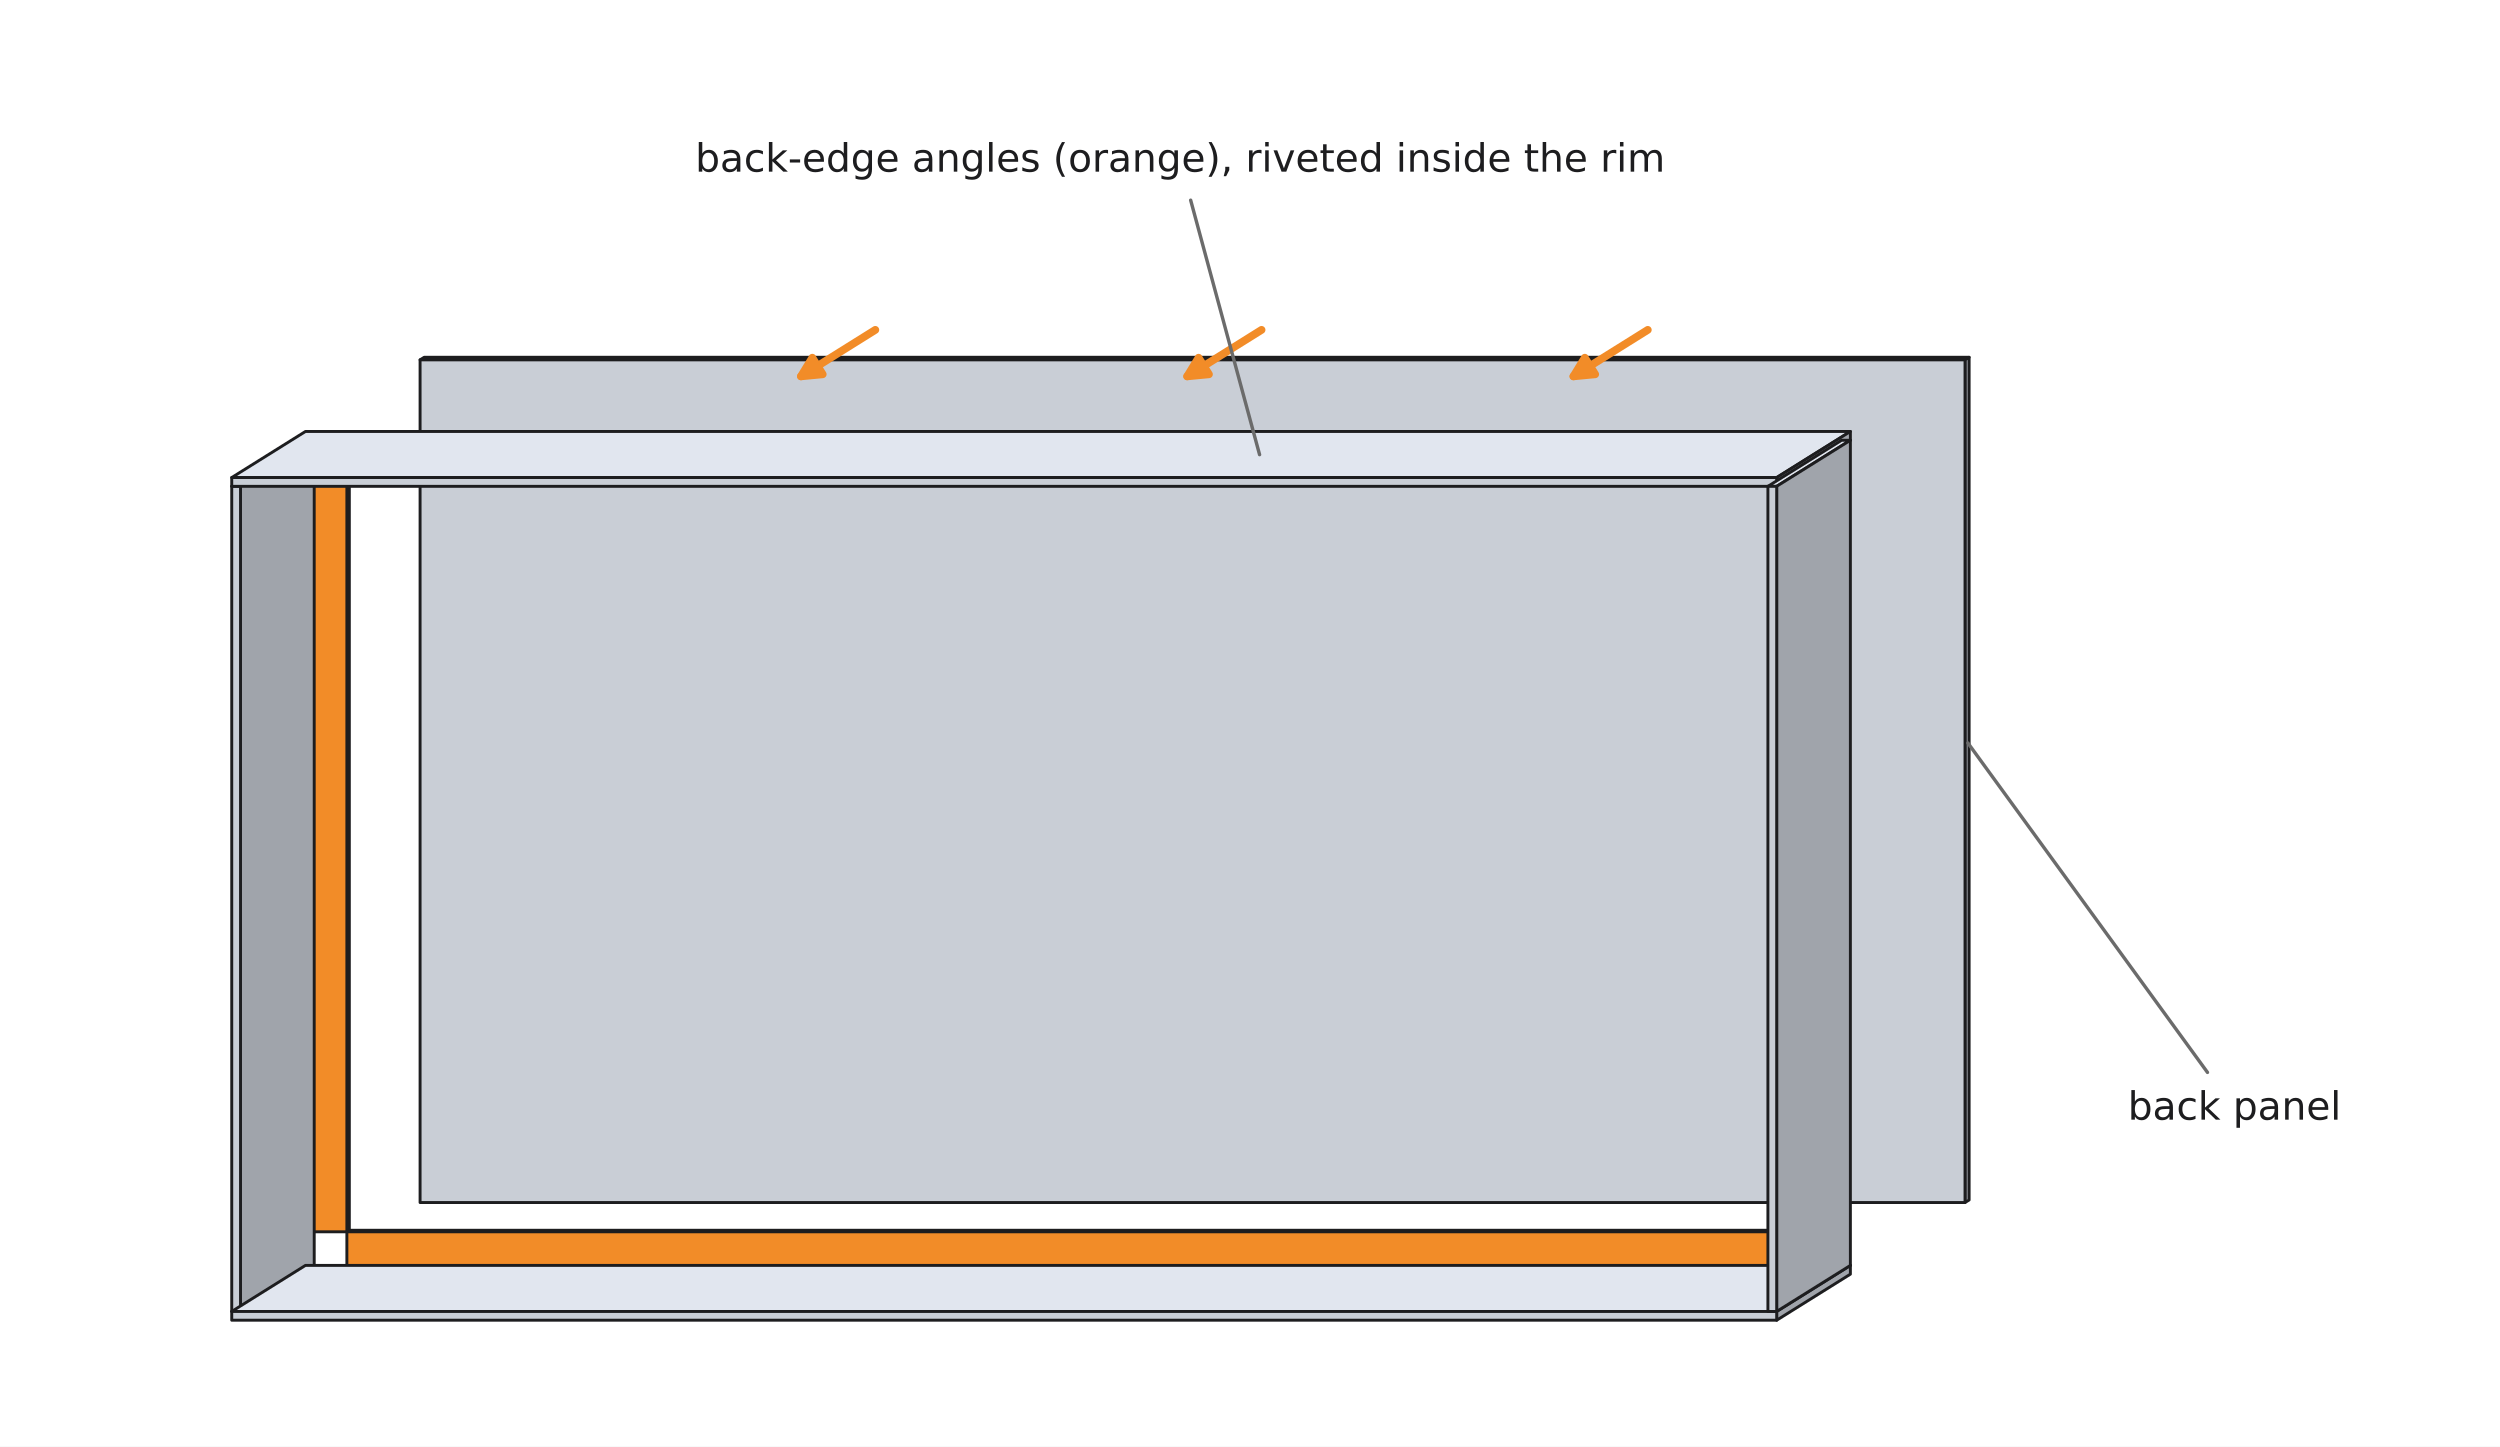
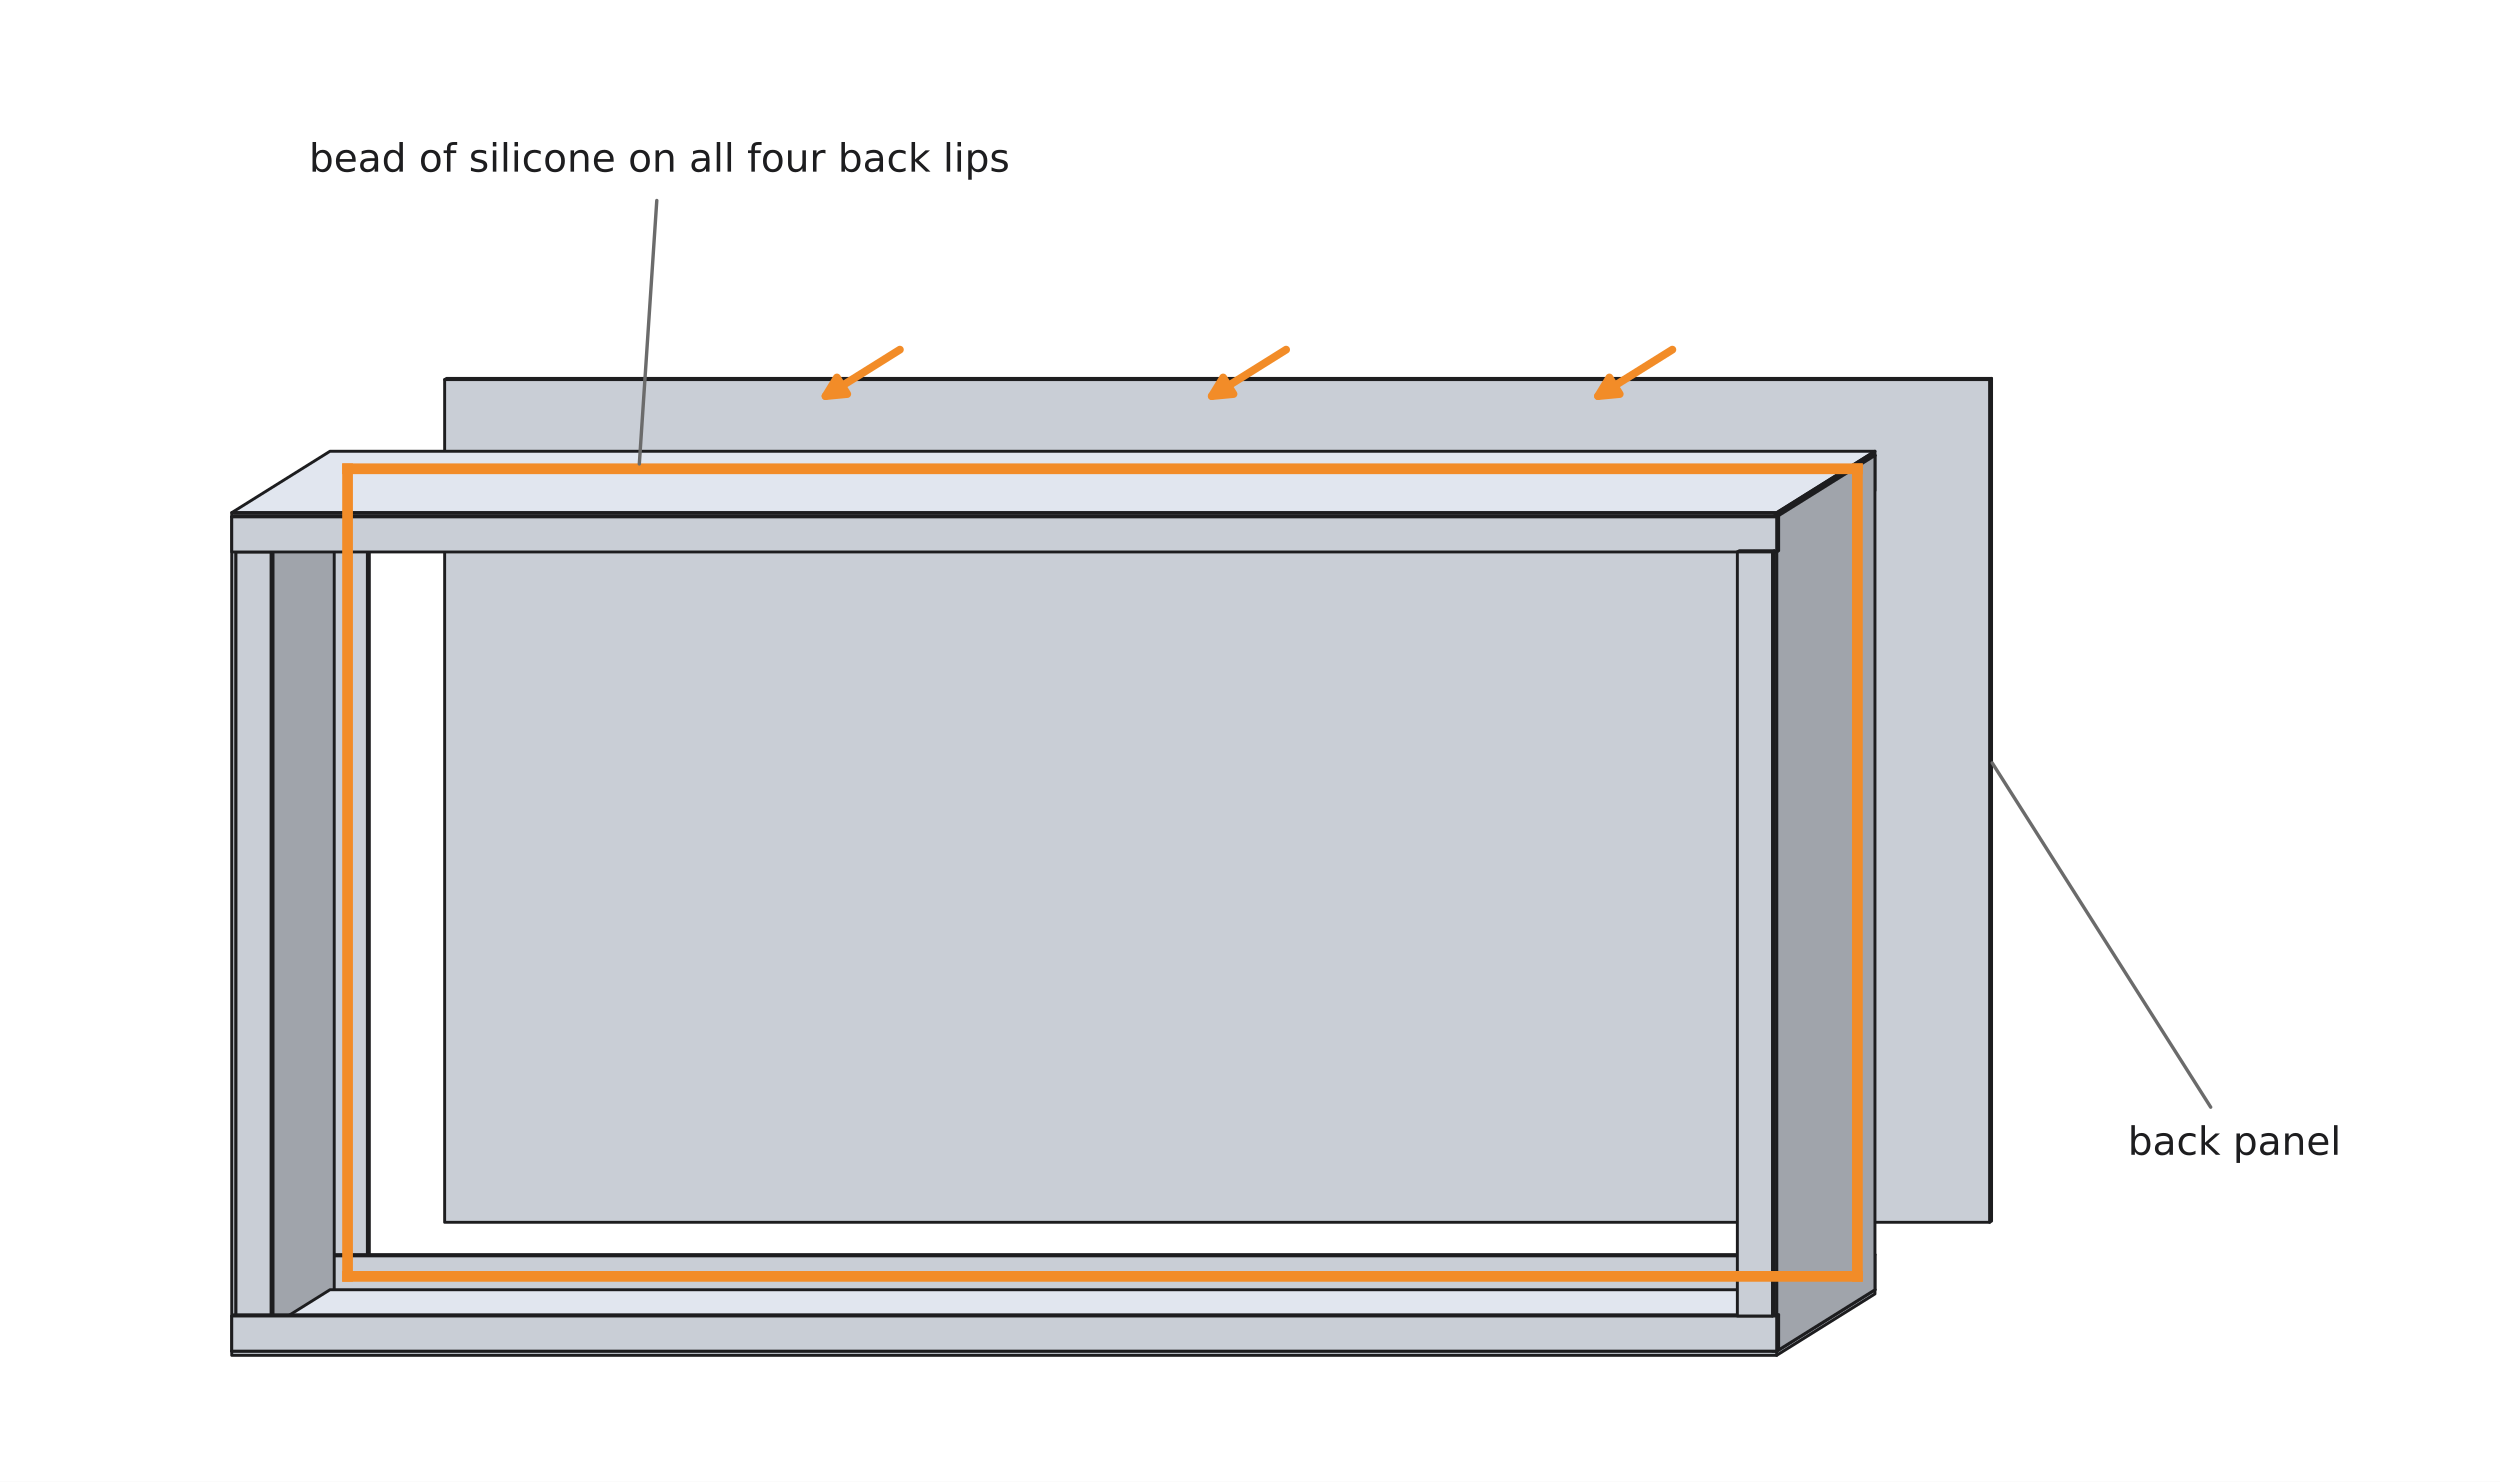
- <svg xmlns="http://www.w3.org/2000/svg" xmlns:xlink="http://www.w3.org/1999/xlink" width="512.64pt" height="296.64pt" viewBox="0 0 512.64 296.64" version="1.1">
+ <svg xmlns="http://www.w3.org/2000/svg" xmlns:xlink="http://www.w3.org/1999/xlink" width="512.64pt" height="303.84pt" viewBox="0 0 512.64 303.84" version="1.1">
  <defs>
    <style type="text/css">*{stroke-linejoin: round; stroke-linecap: butt}</style>
  </defs>
  <g id="figure_1">
    <g id="patch_1">
-       <path d="M 0 296.64  L 512.64 296.64  L 512.64 0  L 0 0  z " style="fill: #ffffff" />
+       <path d="M 0 303.84  L 512.64 303.84  L 512.64 0  L 0 0  z " style="fill: #ffffff" />
    </g>
    <g id="axes_1">
      <g id="patch_2">
-         <path d="M 86.14 73.787  L 402.94 73.787  L 403.78 73.263  L 86.98 73.263  z " clip-path="url(#pded4f63d0a)" style="fill: #e1e6ef; stroke: #1d1d1f; stroke-width: 0.6" />
+         <path d="M 91.178 77.84  L 407.978 77.84  L 408.381 77.588  L 91.581 77.588  z " clip-path="url(#p4f2baedbf9)" style="fill: #e1e6ef; stroke: #1d1d1f; stroke-width: 0.6" />
      </g>
      <g id="patch_3">
-         <path d="M 402.94 246.587  L 403.78 246.063  L 403.78 73.263  L 402.94 73.787  z " clip-path="url(#pded4f63d0a)" style="fill: #a0a4ab; stroke: #1d1d1f; stroke-width: 0.6" />
+         <path d="M 407.978 250.64  L 408.381 250.388  L 408.381 77.588  L 407.978 77.84  z " clip-path="url(#p4f2baedbf9)" style="fill: #a0a4ab; stroke: #1d1d1f; stroke-width: 0.6" />
      </g>
      <g id="patch_4">
-         <path d="M 86.14 246.587  L 402.94 246.587  L 402.94 73.787  L 86.14 73.787  z " clip-path="url(#pded4f63d0a)" style="fill: #c9ced6; stroke: #1d1d1f; stroke-width: 0.6" />
+         <path d="M 91.178 250.64  L 407.978 250.64  L 407.978 77.84  L 91.178 77.84  z " clip-path="url(#p4f2baedbf9)" style="fill: #c9ced6; stroke: #1d1d1f; stroke-width: 0.6" />
      </g>
      <g id="patch_5">
-         <path d="M 63.928 97.792  L 71.128 97.792  L 71.632 97.477  L 64.432 97.477  z " clip-path="url(#pded4f63d0a)" style="fill: #ff9c2c; stroke: #1d1d1f; stroke-width: 0.6" />
+         <path d="M 68.131 100.845  L 75.331 100.845  L 75.734 100.593  L 68.534 100.593  z " clip-path="url(#p4f2baedbf9)" style="fill: #e1e6ef; stroke: #1d1d1f; stroke-width: 0.6" />
      </g>
      <g id="patch_6">
-         <path d="M 71.128 252.592  L 71.632 252.277  L 71.632 97.477  L 71.128 97.792  z " clip-path="url(#pded4f63d0a)" style="fill: #c17020; stroke: #1d1d1f; stroke-width: 0.6" />
+         <path d="M 75.331 257.517  L 75.734 257.265  L 75.734 100.593  L 75.331 100.845  z " clip-path="url(#p4f2baedbf9)" style="fill: #a0a4ab; stroke: #1d1d1f; stroke-width: 0.6" />
      </g>
      <g id="patch_7">
-         <path d="M 63.928 252.592  L 71.128 252.592  L 71.128 97.792  L 63.928 97.792  z " clip-path="url(#pded4f63d0a)" style="fill: #f28c28; stroke: #1d1d1f; stroke-width: 0.6" />
+         <path d="M 68.131 257.517  L 75.331 257.517  L 75.331 100.845  L 68.131 100.845  z " clip-path="url(#p4f2baedbf9)" style="fill: #c9ced6; stroke: #1d1d1f; stroke-width: 0.6" />
      </g>
      <g id="patch_8">
-         <path d="M 71.128 252.592  L 369.928 252.592  L 370.432 252.277  L 71.632 252.277  z " clip-path="url(#pded4f63d0a)" style="fill: #ff9c2c; stroke: #1d1d1f; stroke-width: 0.6" />
+         <path d="M 67.267 257.517  L 384.067 257.517  L 384.47 257.265  L 67.67 257.265  z " clip-path="url(#p4f2baedbf9)" style="fill: #e1e6ef; stroke: #1d1d1f; stroke-width: 0.6" />
      </g>
      <g id="patch_9">
-         <path d="M 369.928 259.792  L 370.432 259.477  L 370.432 252.277  L 369.928 252.592  z " clip-path="url(#pded4f63d0a)" style="fill: #c17020; stroke: #1d1d1f; stroke-width: 0.6" />
+         <path d="M 384.067 264.717  L 384.47 264.465  L 384.47 257.265  L 384.067 257.517  z " clip-path="url(#p4f2baedbf9)" style="fill: #a0a4ab; stroke: #1d1d1f; stroke-width: 0.6" />
      </g>
      <g id="patch_10">
-         <path d="M 71.128 259.792  L 369.928 259.792  L 369.928 252.592  L 71.128 252.592  z " clip-path="url(#pded4f63d0a)" style="fill: #f28c28; stroke: #1d1d1f; stroke-width: 0.6" />
+         <path d="M 67.267 264.717  L 384.067 264.717  L 384.067 257.517  L 67.267 257.517  z " clip-path="url(#p4f2baedbf9)" style="fill: #c9ced6; stroke: #1d1d1f; stroke-width: 0.6" />
      </g>
      <g id="patch_11">
-         <path d="M 71.128 90.592  L 369.928 90.592  L 370.432 90.277  L 71.632 90.277  z " clip-path="url(#pded4f63d0a)" style="fill: #ff9c2c; stroke: #1d1d1f; stroke-width: 0.6" />
+         <path d="M 67.267 93.645  L 384.067 93.645  L 384.47 93.393  L 67.67 93.393  z " clip-path="url(#p4f2baedbf9)" style="fill: #e1e6ef; stroke: #1d1d1f; stroke-width: 0.6" />
      </g>
      <g id="patch_12">
-         <path d="M 369.928 97.792  L 370.432 97.477  L 370.432 90.277  L 369.928 90.592  z " clip-path="url(#pded4f63d0a)" style="fill: #c17020; stroke: #1d1d1f; stroke-width: 0.6" />
+         <path d="M 384.067 100.845  L 384.47 100.593  L 384.47 93.393  L 384.067 93.645  z " clip-path="url(#p4f2baedbf9)" style="fill: #a0a4ab; stroke: #1d1d1f; stroke-width: 0.6" />
      </g>
      <g id="patch_13">
-         <path d="M 71.128 97.792  L 369.928 97.792  L 369.928 90.592  L 71.128 90.592  z " clip-path="url(#pded4f63d0a)" style="fill: #f28c28; stroke: #1d1d1f; stroke-width: 0.6" />
+         <path d="M 67.267 100.845  L 384.067 100.845  L 384.067 93.645  L 67.267 93.645  z " clip-path="url(#p4f2baedbf9)" style="fill: #c9ced6; stroke: #1d1d1f; stroke-width: 0.6" />
      </g>
      <g id="patch_14">
-         <path d="M 369.928 97.792  L 377.128 97.792  L 377.632 97.477  L 370.432 97.477  z " clip-path="url(#pded4f63d0a)" style="fill: #ff9c2c; stroke: #1d1d1f; stroke-width: 0.6" />
+         <path d="M 376.003 100.845  L 383.203 100.845  L 383.606 100.593  L 376.406 100.593  z " clip-path="url(#p4f2baedbf9)" style="fill: #e1e6ef; stroke: #1d1d1f; stroke-width: 0.6" />
      </g>
      <g id="patch_15">
-         <path d="M 377.128 252.592  L 377.632 252.277  L 377.632 97.477  L 377.128 97.792  z " clip-path="url(#pded4f63d0a)" style="fill: #c17020; stroke: #1d1d1f; stroke-width: 0.6" />
+         <path d="M 383.203 257.517  L 383.606 257.265  L 383.606 100.593  L 383.203 100.845  z " clip-path="url(#p4f2baedbf9)" style="fill: #a0a4ab; stroke: #1d1d1f; stroke-width: 0.6" />
      </g>
      <g id="patch_16">
-         <path d="M 369.928 252.592  L 377.128 252.592  L 377.128 97.792  L 369.928 97.792  z " clip-path="url(#pded4f63d0a)" style="fill: #f28c28; stroke: #1d1d1f; stroke-width: 0.6" />
+         <path d="M 376.003 257.517  L 383.203 257.517  L 383.203 100.845  L 376.003 100.845  z " clip-path="url(#p4f2baedbf9)" style="fill: #c9ced6; stroke: #1d1d1f; stroke-width: 0.6" />
      </g>
      <g id="patch_17">
-         <path d="M 47.52 99.72  L 49.32 99.72  L 64.432 90.277  L 62.632 90.277  z " clip-path="url(#pded4f63d0a)" style="fill: #e1e6ef; stroke: #1d1d1f; stroke-width: 0.6" />
+         <path d="M 47.52 105.984  L 48.384 105.984  L 68.534 93.393  L 67.67 93.393  z " clip-path="url(#p4f2baedbf9)" style="fill: #e1e6ef; stroke: #1d1d1f; stroke-width: 0.6" />
      </g>
      <g id="patch_18">
-         <path d="M 49.32 268.92  L 64.432 259.477  L 64.432 90.277  L 49.32 99.72  z " clip-path="url(#pded4f63d0a)" style="fill: #a0a4ab; stroke: #1d1d1f; stroke-width: 0.6" />
+         <path d="M 48.384 277.056  L 68.534 264.465  L 68.534 93.393  L 48.384 105.984  z " clip-path="url(#p4f2baedbf9)" style="fill: #a0a4ab; stroke: #1d1d1f; stroke-width: 0.6" />
      </g>
      <g id="patch_19">
-         <path d="M 47.52 268.92  L 49.32 268.92  L 49.32 99.72  L 47.52 99.72  z " clip-path="url(#pded4f63d0a)" style="fill: #c9ced6; stroke: #1d1d1f; stroke-width: 0.6" />
+         <path d="M 47.52 277.056  L 48.384 277.056  L 48.384 105.984  L 47.52 105.984  z " clip-path="url(#p4f2baedbf9)" style="fill: #c9ced6; stroke: #1d1d1f; stroke-width: 0.6" />
      </g>
      <g id="patch_20">
-         <path d="M 47.52 268.92  L 364.32 268.92  L 379.432 259.477  L 62.632 259.477  z " clip-path="url(#pded4f63d0a)" style="fill: #e1e6ef; stroke: #1d1d1f; stroke-width: 0.6" />
+         <path d="M 47.52 277.056  L 364.32 277.056  L 384.47 264.465  L 67.67 264.465  z " clip-path="url(#p4f2baedbf9)" style="fill: #e1e6ef; stroke: #1d1d1f; stroke-width: 0.6" />
      </g>
      <g id="patch_21">
-         <path d="M 364.32 270.72  L 379.432 261.277  L 379.432 259.477  L 364.32 268.92  z " clip-path="url(#pded4f63d0a)" style="fill: #a0a4ab; stroke: #1d1d1f; stroke-width: 0.6" />
+         <path d="M 364.32 277.92  L 384.47 265.329  L 384.47 264.465  L 364.32 277.056  z " clip-path="url(#p4f2baedbf9)" style="fill: #a0a4ab; stroke: #1d1d1f; stroke-width: 0.6" />
      </g>
      <g id="patch_22">
-         <path d="M 47.52 270.72  L 364.32 270.72  L 364.32 268.92  L 47.52 268.92  z " clip-path="url(#pded4f63d0a)" style="fill: #c9ced6; stroke: #1d1d1f; stroke-width: 0.6" />
+         <path d="M 47.52 277.92  L 364.32 277.92  L 364.32 277.056  L 47.52 277.056  z " clip-path="url(#p4f2baedbf9)" style="fill: #c9ced6; stroke: #1d1d1f; stroke-width: 0.6" />
      </g>
      <g id="patch_23">
-         <path d="M 47.52 97.92  L 364.32 97.92  L 379.432 88.477  L 62.632 88.477  z " clip-path="url(#pded4f63d0a)" style="fill: #e1e6ef; stroke: #1d1d1f; stroke-width: 0.6" />
+         <path d="M 47.52 105.12  L 364.32 105.12  L 384.47 92.529  L 67.67 92.529  z " clip-path="url(#p4f2baedbf9)" style="fill: #e1e6ef; stroke: #1d1d1f; stroke-width: 0.6" />
      </g>
      <g id="patch_24">
-         <path d="M 364.32 99.72  L 379.432 90.277  L 379.432 88.477  L 364.32 97.92  z " clip-path="url(#pded4f63d0a)" style="fill: #a0a4ab; stroke: #1d1d1f; stroke-width: 0.6" />
+         <path d="M 364.32 105.984  L 384.47 93.393  L 384.47 92.529  L 364.32 105.12  z " clip-path="url(#p4f2baedbf9)" style="fill: #a0a4ab; stroke: #1d1d1f; stroke-width: 0.6" />
      </g>
      <g id="patch_25">
-         <path d="M 47.52 99.72  L 364.32 99.72  L 364.32 97.92  L 47.52 97.92  z " clip-path="url(#pded4f63d0a)" style="fill: #c9ced6; stroke: #1d1d1f; stroke-width: 0.6" />
+         <path d="M 47.52 105.984  L 364.32 105.984  L 364.32 105.12  L 47.52 105.12  z " clip-path="url(#p4f2baedbf9)" style="fill: #c9ced6; stroke: #1d1d1f; stroke-width: 0.6" />
      </g>
      <g id="patch_26">
-         <path d="M 362.52 99.72  L 364.32 99.72  L 379.432 90.277  L 377.632 90.277  z " clip-path="url(#pded4f63d0a)" style="fill: #e1e6ef; stroke: #1d1d1f; stroke-width: 0.6" />
+         <path d="M 363.456 105.984  L 364.32 105.984  L 384.47 93.393  L 383.606 93.393  z " clip-path="url(#p4f2baedbf9)" style="fill: #e1e6ef; stroke: #1d1d1f; stroke-width: 0.6" />
      </g>
      <g id="patch_27">
-         <path d="M 364.32 268.92  L 379.432 259.477  L 379.432 90.277  L 364.32 99.72  z " clip-path="url(#pded4f63d0a)" style="fill: #a0a4ab; stroke: #1d1d1f; stroke-width: 0.6" />
+         <path d="M 364.32 277.056  L 384.47 264.465  L 384.47 93.393  L 364.32 105.984  z " clip-path="url(#p4f2baedbf9)" style="fill: #a0a4ab; stroke: #1d1d1f; stroke-width: 0.6" />
      </g>
      <g id="patch_28">
-         <path d="M 362.52 268.92  L 364.32 268.92  L 364.32 99.72  L 362.52 99.72  z " clip-path="url(#pded4f63d0a)" style="fill: #c9ced6; stroke: #1d1d1f; stroke-width: 0.6" />
+         <path d="M 363.456 277.056  L 364.32 277.056  L 364.32 105.984  L 363.456 105.984  z " clip-path="url(#p4f2baedbf9)" style="fill: #c9ced6; stroke: #1d1d1f; stroke-width: 0.6" />
      </g>
      <g id="patch_29">
-         <path d="M 179.485 67.646  Q 171.106 72.882 164.244 77.17  " clip-path="url(#pded4f63d0a)" style="fill: none; stroke: #f28c28; stroke-width: 1.6; stroke-linecap: round" />
-         <path d="M 168.696 76.747  L 164.244 77.17  L 166.576 73.355  z " clip-path="url(#pded4f63d0a)" style="fill: #f28c28; stroke: #f28c28; stroke-width: 1.6; stroke-linecap: round" />
+         <path d="M 48.384 113.184  L 55.584 113.184  L 55.987 112.932  L 48.787 112.932  z " clip-path="url(#p4f2baedbf9)" style="fill: #e1e6ef; stroke: #1d1d1f; stroke-width: 0.6" />
      </g>
      <g id="patch_30">
-         <path d="M 258.685 67.646  Q 250.306 72.882 243.444 77.17  " clip-path="url(#pded4f63d0a)" style="fill: none; stroke: #f28c28; stroke-width: 1.6; stroke-linecap: round" />
-         <path d="M 247.896 76.747  L 243.444 77.17  L 245.776 73.355  z " clip-path="url(#pded4f63d0a)" style="fill: #f28c28; stroke: #f28c28; stroke-width: 1.6; stroke-linecap: round" />
+         <path d="M 55.584 269.856  L 55.987 269.604  L 55.987 112.932  L 55.584 113.184  z " clip-path="url(#p4f2baedbf9)" style="fill: #a0a4ab; stroke: #1d1d1f; stroke-width: 0.6" />
      </g>
      <g id="patch_31">
-         <path d="M 337.885 67.646  Q 329.506 72.882 322.644 77.17  " clip-path="url(#pded4f63d0a)" style="fill: none; stroke: #f28c28; stroke-width: 1.6; stroke-linecap: round" />
-         <path d="M 327.096 76.747  L 322.644 77.17  L 324.976 73.355  z " clip-path="url(#pded4f63d0a)" style="fill: #f28c28; stroke: #f28c28; stroke-width: 1.6; stroke-linecap: round" />
+         <path d="M 48.384 269.856  L 55.584 269.856  L 55.584 113.184  L 48.384 113.184  z " clip-path="url(#p4f2baedbf9)" style="fill: #c9ced6; stroke: #1d1d1f; stroke-width: 0.6" />
      </g>
      <g id="patch_32">
-         <path d="M 244.151 41.05  Q 251.217 67.139 258.284 93.228  " style="fill: none; stroke: #6b6b6b; stroke-width: 0.7; stroke-linecap: round" />
+         <path d="M 47.52 269.856  L 364.32 269.856  L 364.723 269.604  L 47.923 269.604  z " clip-path="url(#p4f2baedbf9)" style="fill: #e1e6ef; stroke: #1d1d1f; stroke-width: 0.6" />
+       </g>
+       <g id="patch_33">
+         <path d="M 364.32 277.056  L 364.723 276.804  L 364.723 269.604  L 364.32 269.856  z " clip-path="url(#p4f2baedbf9)" style="fill: #a0a4ab; stroke: #1d1d1f; stroke-width: 0.6" />
+       </g>
+       <g id="patch_34">
+         <path d="M 47.52 277.056  L 364.32 277.056  L 364.32 269.856  L 47.52 269.856  z " clip-path="url(#p4f2baedbf9)" style="fill: #c9ced6; stroke: #1d1d1f; stroke-width: 0.6" />
+       </g>
+       <g id="patch_35">
+         <path d="M 47.52 105.984  L 364.32 105.984  L 364.723 105.732  L 47.923 105.732  z " clip-path="url(#p4f2baedbf9)" style="fill: #e1e6ef; stroke: #1d1d1f; stroke-width: 0.6" />
+       </g>
+       <g id="patch_36">
+         <path d="M 364.32 113.184  L 364.723 112.932  L 364.723 105.732  L 364.32 105.984  z " clip-path="url(#p4f2baedbf9)" style="fill: #a0a4ab; stroke: #1d1d1f; stroke-width: 0.6" />
+       </g>
+       <g id="patch_37">
+         <path d="M 47.52 113.184  L 364.32 113.184  L 364.32 105.984  L 47.52 105.984  z " clip-path="url(#p4f2baedbf9)" style="fill: #c9ced6; stroke: #1d1d1f; stroke-width: 0.6" />
+       </g>
+       <g id="patch_38">
+         <path d="M 356.256 113.184  L 363.456 113.184  L 363.859 112.932  L 356.659 112.932  z " clip-path="url(#p4f2baedbf9)" style="fill: #e1e6ef; stroke: #1d1d1f; stroke-width: 0.6" />
+       </g>
+       <g id="patch_39">
+         <path d="M 363.456 269.856  L 363.859 269.604  L 363.859 112.932  L 363.456 113.184  z " clip-path="url(#p4f2baedbf9)" style="fill: #a0a4ab; stroke: #1d1d1f; stroke-width: 0.6" />
+       </g>
+       <g id="patch_40">
+         <path d="M 356.256 269.856  L 363.456 269.856  L 363.456 113.184  L 356.256 113.184  z " clip-path="url(#p4f2baedbf9)" style="fill: #c9ced6; stroke: #1d1d1f; stroke-width: 0.6" />
+       </g>
+       <g id="line2d_1">
+         <path d="M 71.27 96.129  L 380.87 96.129  " clip-path="url(#p4f2baedbf9)" style="fill: none; stroke: #f28c28; stroke-width: 2.2; stroke-linecap: square" />
+       </g>
+       <g id="line2d_2">
+         <path d="M 71.27 261.729  L 380.87 261.729  " clip-path="url(#p4f2baedbf9)" style="fill: none; stroke: #f28c28; stroke-width: 2.2; stroke-linecap: square" />
+       </g>
+       <g id="line2d_3">
+         <path d="M 71.27 261.729  L 71.27 96.129  " clip-path="url(#p4f2baedbf9)" style="fill: none; stroke: #f28c28; stroke-width: 2.2; stroke-linecap: square" />
+       </g>
+       <g id="line2d_4">
+         <path d="M 380.87 261.729  L 380.87 96.129  " clip-path="url(#p4f2baedbf9)" style="fill: none; stroke: #f28c28; stroke-width: 2.2; stroke-linecap: square" />
+       </g>
+       <g id="patch_41">
+         <path d="M 184.523 71.699  Q 176.144 76.935 169.281 81.223  " clip-path="url(#p4f2baedbf9)" style="fill: none; stroke: #f28c28; stroke-width: 1.6; stroke-linecap: round" />
+         <path d="M 173.733 80.799  L 169.281 81.223  L 171.614 77.407  z " clip-path="url(#p4f2baedbf9)" style="fill: #f28c28; stroke: #f28c28; stroke-width: 1.6; stroke-linecap: round" />
+       </g>
+       <g id="patch_42">
+         <path d="M 263.723 71.699  Q 255.344 76.935 248.481 81.223  " clip-path="url(#p4f2baedbf9)" style="fill: none; stroke: #f28c28; stroke-width: 1.6; stroke-linecap: round" />
+         <path d="M 252.933 80.799  L 248.481 81.223  L 250.814 77.407  z " clip-path="url(#p4f2baedbf9)" style="fill: #f28c28; stroke: #f28c28; stroke-width: 1.6; stroke-linecap: round" />
+       </g>
+       <g id="patch_43">
+         <path d="M 342.923 71.699  Q 334.544 76.935 327.681 81.223  " clip-path="url(#p4f2baedbf9)" style="fill: none; stroke: #f28c28; stroke-width: 1.6; stroke-linecap: round" />
+         <path d="M 332.133 80.799  L 327.681 81.223  L 330.014 77.407  z " clip-path="url(#p4f2baedbf9)" style="fill: #f28c28; stroke: #f28c28; stroke-width: 1.6; stroke-linecap: round" />
+       </g>
+       <g id="patch_44">
+         <path d="M 134.679 41.117  Q 132.887 68.124 131.096 95.132  " style="fill: none; stroke: #6b6b6b; stroke-width: 0.7; stroke-linecap: round" />
      </g>
      <g id="text_1">
-         <g style="fill: #1d1d1f" transform="translate(142.56 35.19844) scale(0.08 -0.08)">
+         <g style="fill: #1d1d1f" transform="translate(63.36 35.19844) scale(0.08 -0.08)">
          <defs>
            <path id="DejaVuSans-45" d="M 3116 1747  Q 3116 2381 2855 2742  Q 2594 3103 2138 3103  Q 1681 3103 1420 2742  Q 1159 2381 1159 1747  Q 1159 1113 1420 752  Q 1681 391 2138 391  Q 2594 391 2855 752  Q 3116 1113 3116 1747  z M 1159 2969  Q 1341 3281 1617 3432  Q 1894 3584 2278 3584  Q 2916 3584 3314 3078  Q 3713 2572 3713 1747  Q 3713 922 3314 415  Q 2916 -91 2278 -91  Q 1894 -91 1617 61  Q 1341 213 1159 525  L 1159 0  L 581 0  L 581 4863  L 1159 4863  L 1159 2969  z " transform="scale(0.015625)" />
+             <path id="DejaVuSans-48" d="M 3597 1894  L 3597 1613  L 953 1613  Q 991 1019 1311 708  Q 1631 397 2203 397  Q 2534 397 2845 478  Q 3156 559 3463 722  L 3463 178  Q 3153 47 2828 -22  Q 2503 -91 2169 -91  Q 1331 -91 842 396  Q 353 884 353 1716  Q 353 2575 817 3079  Q 1281 3584 2069 3584  Q 2775 3584 3186 3129  Q 3597 2675 3597 1894  z M 3022 2063  Q 3016 2534 2758 2815  Q 2500 3097 2075 3097  Q 1594 3097 1305 2825  Q 1016 2553 972 2059  L 3022 2063  z " transform="scale(0.015625)" />
            <path id="DejaVuSans-44" d="M 2194 1759  Q 1497 1759 1228 1600  Q 959 1441 959 1056  Q 959 750 1161 570  Q 1363 391 1709 391  Q 2188 391 2477 730  Q 2766 1069 2766 1631  L 2766 1759  L 2194 1759  z M 3341 1997  L 3341 0  L 2766 0  L 2766 531  Q 2569 213 2275 61  Q 1981 -91 1556 -91  Q 1019 -91 701 211  Q 384 513 384 1019  Q 384 1609 779 1909  Q 1175 2209 1959 2209  L 2766 2209  L 2766 2266  Q 2766 2663 2505 2880  Q 2244 3097 1772 3097  Q 1472 3097 1187 3025  Q 903 2953 641 2809  L 641 3341  Q 956 3463 1253 3523  Q 1550 3584 1831 3584  Q 2591 3584 2966 3190  Q 3341 2797 3341 1997  z " transform="scale(0.015625)" />
+             <path id="DejaVuSans-47" d="M 2906 2969  L 2906 4863  L 3481 4863  L 3481 0  L 2906 0  L 2906 525  Q 2725 213 2448 61  Q 2172 -91 1784 -91  Q 1150 -91 751 415  Q 353 922 353 1747  Q 353 2572 751 3078  Q 1150 3584 1784 3584  Q 2172 3584 2448 3432  Q 2725 3281 2906 2969  z M 947 1747  Q 947 1113 1208 752  Q 1469 391 1925 391  Q 2381 391 2643 752  Q 2906 1113 2906 1747  Q 2906 2381 2643 2742  Q 2381 3103 1925 3103  Q 1469 3103 1208 2742  Q 947 2381 947 1747  z " transform="scale(0.015625)" />
+             <path id="DejaVuSans-3" transform="scale(0.015625)" />
+             <path id="DejaVuSans-52" d="M 1959 3097  Q 1497 3097 1228 2736  Q 959 2375 959 1747  Q 959 1119 1226 758  Q 1494 397 1959 397  Q 2419 397 2687 759  Q 2956 1122 2956 1747  Q 2956 2369 2687 2733  Q 2419 3097 1959 3097  z M 1959 3584  Q 2709 3584 3137 3096  Q 3566 2609 3566 1747  Q 3566 888 3137 398  Q 2709 -91 1959 -91  Q 1206 -91 779 398  Q 353 888 353 1747  Q 353 2609 779 3096  Q 1206 3584 1959 3584  z " transform="scale(0.015625)" />
+             <path id="DejaVuSans-49" d="M 2375 4863  L 2375 4384  L 1825 4384  Q 1516 4384 1395 4259  Q 1275 4134 1275 3809  L 1275 3500  L 2222 3500  L 2222 3053  L 1275 3053  L 1275 0  L 697 0  L 697 3053  L 147 3053  L 147 3500  L 697 3500  L 697 3744  Q 697 4328 969 4595  Q 1241 4863 1831 4863  L 2375 4863  z " transform="scale(0.015625)" />
+             <path id="DejaVuSans-56" d="M 2834 3397  L 2834 2853  Q 2591 2978 2328 3040  Q 2066 3103 1784 3103  Q 1356 3103 1142 2972  Q 928 2841 928 2578  Q 928 2378 1081 2264  Q 1234 2150 1697 2047  L 1894 2003  Q 2506 1872 2764 1633  Q 3022 1394 3022 966  Q 3022 478 2636 193  Q 2250 -91 1575 -91  Q 1294 -91 989 -36  Q 684 19 347 128  L 347 722  Q 666 556 975 473  Q 1284 391 1588 391  Q 1994 391 2212 530  Q 2431 669 2431 922  Q 2431 1156 2273 1281  Q 2116 1406 1581 1522  L 1381 1569  Q 847 1681 609 1914  Q 372 2147 372 2553  Q 372 3047 722 3315  Q 1072 3584 1716 3584  Q 2034 3584 2315 3537  Q 2597 3491 2834 3397  z " transform="scale(0.015625)" />
+             <path id="DejaVuSans-4c" d="M 603 3500  L 1178 3500  L 1178 0  L 603 0  L 603 3500  z M 603 4863  L 1178 4863  L 1178 4134  L 603 4134  L 603 4863  z " transform="scale(0.015625)" />
+             <path id="DejaVuSans-4f" d="M 603 4863  L 1178 4863  L 1178 0  L 603 0  L 603 4863  z " transform="scale(0.015625)" />
            <path id="DejaVuSans-46" d="M 3122 3366  L 3122 2828  Q 2878 2963 2633 3030  Q 2388 3097 2138 3097  Q 1578 3097 1268 2742  Q 959 2388 959 1747  Q 959 1106 1268 751  Q 1578 397 2138 397  Q 2388 397 2633 464  Q 2878 531 3122 666  L 3122 134  Q 2881 22 2623 -34  Q 2366 -91 2075 -91  Q 1284 -91 818 406  Q 353 903 353 1747  Q 353 2603 823 3093  Q 1294 3584 2113 3584  Q 2378 3584 2631 3529  Q 2884 3475 3122 3366  z " transform="scale(0.015625)" />
+             <path id="DejaVuSans-51" d="M 3513 2113  L 3513 0  L 2938 0  L 2938 2094  Q 2938 2591 2744 2837  Q 2550 3084 2163 3084  Q 1697 3084 1428 2787  Q 1159 2491 1159 1978  L 1159 0  L 581 0  L 581 3500  L 1159 3500  L 1159 2956  Q 1366 3272 1645 3428  Q 1925 3584 2291 3584  Q 2894 3584 3203 3211  Q 3513 2838 3513 2113  z " transform="scale(0.015625)" />
+             <path id="DejaVuSans-58" d="M 544 1381  L 544 3500  L 1119 3500  L 1119 1403  Q 1119 906 1312 657  Q 1506 409 1894 409  Q 2359 409 2629 706  Q 2900 1003 2900 1516  L 2900 3500  L 3475 3500  L 3475 0  L 2900 0  L 2900 538  Q 2691 219 2414 64  Q 2138 -91 1772 -91  Q 1169 -91 856 284  Q 544 659 544 1381  z M 1991 3584  L 1991 3584  z " transform="scale(0.015625)" />
+             <path id="DejaVuSans-55" d="M 2631 2963  Q 2534 3019 2420 3045  Q 2306 3072 2169 3072  Q 1681 3072 1420 2755  Q 1159 2438 1159 1844  L 1159 0  L 581 0  L 581 3500  L 1159 3500  L 1159 2956  Q 1341 3275 1631 3429  Q 1922 3584 2338 3584  Q 2397 3584 2469 3576  Q 2541 3569 2628 3553  L 2631 2963  z " transform="scale(0.015625)" />
            <path id="DejaVuSans-4e" d="M 581 4863  L 1159 4863  L 1159 1991  L 2875 3500  L 3609 3500  L 1753 1863  L 3688 0  L 2938 0  L 1159 1709  L 1159 0  L 581 0  L 581 4863  z " transform="scale(0.015625)" />
-             <path id="DejaVuSans-10" d="M 313 2009  L 1997 2009  L 1997 1497  L 313 1497  L 313 2009  z " transform="scale(0.015625)" />
-             <path id="DejaVuSans-48" d="M 3597 1894  L 3597 1613  L 953 1613  Q 991 1019 1311 708  Q 1631 397 2203 397  Q 2534 397 2845 478  Q 3156 559 3463 722  L 3463 178  Q 3153 47 2828 -22  Q 2503 -91 2169 -91  Q 1331 -91 842 396  Q 353 884 353 1716  Q 353 2575 817 3079  Q 1281 3584 2069 3584  Q 2775 3584 3186 3129  Q 3597 2675 3597 1894  z M 3022 2063  Q 3016 2534 2758 2815  Q 2500 3097 2075 3097  Q 1594 3097 1305 2825  Q 1016 2553 972 2059  L 3022 2063  z " transform="scale(0.015625)" />
-             <path id="DejaVuSans-47" d="M 2906 2969  L 2906 4863  L 3481 4863  L 3481 0  L 2906 0  L 2906 525  Q 2725 213 2448 61  Q 2172 -91 1784 -91  Q 1150 -91 751 415  Q 353 922 353 1747  Q 353 2572 751 3078  Q 1150 3584 1784 3584  Q 2172 3584 2448 3432  Q 2725 3281 2906 2969  z M 947 1747  Q 947 1113 1208 752  Q 1469 391 1925 391  Q 2381 391 2643 752  Q 2906 1113 2906 1747  Q 2906 2381 2643 2742  Q 2381 3103 1925 3103  Q 1469 3103 1208 2742  Q 947 2381 947 1747  z " transform="scale(0.015625)" />
-             <path id="DejaVuSans-4a" d="M 2906 1791  Q 2906 2416 2648 2759  Q 2391 3103 1925 3103  Q 1463 3103 1205 2759  Q 947 2416 947 1791  Q 947 1169 1205 825  Q 1463 481 1925 481  Q 2391 481 2648 825  Q 2906 1169 2906 1791  z M 3481 434  Q 3481 -459 3084 -895  Q 2688 -1331 1869 -1331  Q 1566 -1331 1297 -1286  Q 1028 -1241 775 -1147  L 775 -588  Q 1028 -725 1275 -790  Q 1522 -856 1778 -856  Q 2344 -856 2625 -561  Q 2906 -266 2906 331  L 2906 616  Q 2728 306 2450 153  Q 2172 0 1784 0  Q 1141 0 747 490  Q 353 981 353 1791  Q 353 2603 747 3093  Q 1141 3584 1784 3584  Q 2172 3584 2450 3431  Q 2728 3278 2906 2969  L 2906 3500  L 3481 3500  L 3481 434  z " transform="scale(0.015625)" />
-             <path id="DejaVuSans-3" transform="scale(0.015625)" />
-             <path id="DejaVuSans-51" d="M 3513 2113  L 3513 0  L 2938 0  L 2938 2094  Q 2938 2591 2744 2837  Q 2550 3084 2163 3084  Q 1697 3084 1428 2787  Q 1159 2491 1159 1978  L 1159 0  L 581 0  L 581 3500  L 1159 3500  L 1159 2956  Q 1366 3272 1645 3428  Q 1925 3584 2291 3584  Q 2894 3584 3203 3211  Q 3513 2838 3513 2113  z " transform="scale(0.015625)" />
-             <path id="DejaVuSans-4f" d="M 603 4863  L 1178 4863  L 1178 0  L 603 0  L 603 4863  z " transform="scale(0.015625)" />
-             <path id="DejaVuSans-56" d="M 2834 3397  L 2834 2853  Q 2591 2978 2328 3040  Q 2066 3103 1784 3103  Q 1356 3103 1142 2972  Q 928 2841 928 2578  Q 928 2378 1081 2264  Q 1234 2150 1697 2047  L 1894 2003  Q 2506 1872 2764 1633  Q 3022 1394 3022 966  Q 3022 478 2636 193  Q 2250 -91 1575 -91  Q 1294 -91 989 -36  Q 684 19 347 128  L 347 722  Q 666 556 975 473  Q 1284 391 1588 391  Q 1994 391 2212 530  Q 2431 669 2431 922  Q 2431 1156 2273 1281  Q 2116 1406 1581 1522  L 1381 1569  Q 847 1681 609 1914  Q 372 2147 372 2553  Q 372 3047 722 3315  Q 1072 3584 1716 3584  Q 2034 3584 2315 3537  Q 2597 3491 2834 3397  z " transform="scale(0.015625)" />
-             <path id="DejaVuSans-b" d="M 1984 4856  Q 1566 4138 1362 3434  Q 1159 2731 1159 2009  Q 1159 1288 1364 580  Q 1569 -128 1984 -844  L 1484 -844  Q 1016 -109 783 600  Q 550 1309 550 2009  Q 550 2706 781 3412  Q 1013 4119 1484 4856  L 1984 4856  z " transform="scale(0.015625)" />
-             <path id="DejaVuSans-52" d="M 1959 3097  Q 1497 3097 1228 2736  Q 959 2375 959 1747  Q 959 1119 1226 758  Q 1494 397 1959 397  Q 2419 397 2687 759  Q 2956 1122 2956 1747  Q 2956 2369 2687 2733  Q 2419 3097 1959 3097  z M 1959 3584  Q 2709 3584 3137 3096  Q 3566 2609 3566 1747  Q 3566 888 3137 398  Q 2709 -91 1959 -91  Q 1206 -91 779 398  Q 353 888 353 1747  Q 353 2609 779 3096  Q 1206 3584 1959 3584  z " transform="scale(0.015625)" />
-             <path id="DejaVuSans-55" d="M 2631 2963  Q 2534 3019 2420 3045  Q 2306 3072 2169 3072  Q 1681 3072 1420 2755  Q 1159 2438 1159 1844  L 1159 0  L 581 0  L 581 3500  L 1159 3500  L 1159 2956  Q 1341 3275 1631 3429  Q 1922 3584 2338 3584  Q 2397 3584 2469 3576  Q 2541 3569 2628 3553  L 2631 2963  z " transform="scale(0.015625)" />
-             <path id="DejaVuSans-c" d="M 513 4856  L 1013 4856  Q 1481 4119 1714 3412  Q 1947 2706 1947 2009  Q 1947 1309 1714 600  Q 1481 -109 1013 -844  L 513 -844  Q 928 -128 1133 580  Q 1338 1288 1338 2009  Q 1338 2731 1133 3434  Q 928 4138 513 4856  z " transform="scale(0.015625)" />
-             <path id="DejaVuSans-f" d="M 750 794  L 1409 794  L 1409 256  L 897 -744  L 494 -744  L 750 256  L 750 794  z " transform="scale(0.015625)" />
-             <path id="DejaVuSans-4c" d="M 603 3500  L 1178 3500  L 1178 0  L 603 0  L 603 3500  z M 603 4863  L 1178 4863  L 1178 4134  L 603 4134  L 603 4863  z " transform="scale(0.015625)" />
-             <path id="DejaVuSans-59" d="M 191 3500  L 800 3500  L 1894 563  L 2988 3500  L 3597 3500  L 2284 0  L 1503 0  L 191 3500  z " transform="scale(0.015625)" />
-             <path id="DejaVuSans-57" d="M 1172 4494  L 1172 3500  L 2356 3500  L 2356 3053  L 1172 3053  L 1172 1153  Q 1172 725 1289 603  Q 1406 481 1766 481  L 2356 481  L 2356 0  L 1766 0  Q 1100 0 847 248  Q 594 497 594 1153  L 594 3053  L 172 3053  L 172 3500  L 594 3500  L 594 4494  L 1172 4494  z " transform="scale(0.015625)" />
-             <path id="DejaVuSans-4b" d="M 3513 2113  L 3513 0  L 2938 0  L 2938 2094  Q 2938 2591 2744 2837  Q 2550 3084 2163 3084  Q 1697 3084 1428 2787  Q 1159 2491 1159 1978  L 1159 0  L 581 0  L 581 4863  L 1159 4863  L 1159 2956  Q 1366 3272 1645 3428  Q 1925 3584 2291 3584  Q 2894 3584 3203 3211  Q 3513 2838 3513 2113  z " transform="scale(0.015625)" />
-             <path id="DejaVuSans-50" d="M 3328 2828  Q 3544 3216 3844 3400  Q 4144 3584 4550 3584  Q 5097 3584 5394 3201  Q 5691 2819 5691 2113  L 5691 0  L 5113 0  L 5113 2094  Q 5113 2597 4934 2840  Q 4756 3084 4391 3084  Q 3944 3084 3684 2787  Q 3425 2491 3425 1978  L 3425 0  L 2847 0  L 2847 2094  Q 2847 2600 2669 2842  Q 2491 3084 2119 3084  Q 1678 3084 1418 2786  Q 1159 2488 1159 1978  L 1159 0  L 581 0  L 581 3500  L 1159 3500  L 1159 2956  Q 1356 3278 1631 3431  Q 1906 3584 2284 3584  Q 2666 3584 2933 3390  Q 3200 3197 3328 2828  z " transform="scale(0.015625)" />
+             <path id="DejaVuSans-53" d="M 1159 525  L 1159 -1331  L 581 -1331  L 581 3500  L 1159 3500  L 1159 2969  Q 1341 3281 1617 3432  Q 1894 3584 2278 3584  Q 2916 3584 3314 3078  Q 3713 2572 3713 1747  Q 3713 922 3314 415  Q 2916 -91 2278 -91  Q 1894 -91 1617 61  Q 1341 213 1159 525  z M 3116 1747  Q 3116 2381 2855 2742  Q 2594 3103 2138 3103  Q 1681 3103 1420 2742  Q 1159 2381 1159 1747  Q 1159 1113 1420 752  Q 1681 391 2138 391  Q 2594 391 2855 752  Q 3116 1113 3116 1747  z " transform="scale(0.015625)" />
          </defs>
          <use xlink:href="#DejaVuSans-45" />
-           <use xlink:href="#DejaVuSans-44" transform="translate(63.48438 0)" />
-           <use xlink:href="#DejaVuSans-46" transform="translate(124.7656 0)" />
-           <use xlink:href="#DejaVuSans-4e" transform="translate(179.75 0)" />
-           <use xlink:href="#DejaVuSans-10" transform="translate(237.6562 0)" />
-           <use xlink:href="#DejaVuSans-48" transform="translate(273.7344 0)" />
-           <use xlink:href="#DejaVuSans-47" transform="translate(335.2656 0)" />
-           <use xlink:href="#DejaVuSans-4a" transform="translate(398.75 0)" />
-           <use xlink:href="#DejaVuSans-48" transform="translate(462.2344 0)" />
-           <use xlink:href="#DejaVuSans-3" transform="translate(523.7656 0)" />
-           <use xlink:href="#DejaVuSans-44" transform="translate(555.5469 0)" />
-           <use xlink:href="#DejaVuSans-51" transform="translate(616.8281 0)" />
-           <use xlink:href="#DejaVuSans-4a" transform="translate(680.2031 0)" />
-           <use xlink:href="#DejaVuSans-4f" transform="translate(743.6875 0)" />
-           <use xlink:href="#DejaVuSans-48" transform="translate(771.4688 0)" />
-           <use xlink:href="#DejaVuSans-56" transform="translate(833 0)" />
-           <use xlink:href="#DejaVuSans-3" transform="translate(885.0938 0)" />
-           <use xlink:href="#DejaVuSans-b" transform="translate(916.875 0)" />
-           <use xlink:href="#DejaVuSans-52" transform="translate(955.8906 0)" />
-           <use xlink:href="#DejaVuSans-55" transform="translate(1017.078 0)" />
-           <use xlink:href="#DejaVuSans-44" transform="translate(1058.188 0)" />
-           <use xlink:href="#DejaVuSans-51" transform="translate(1119.469 0)" />
-           <use xlink:href="#DejaVuSans-4a" transform="translate(1182.844 0)" />
-           <use xlink:href="#DejaVuSans-48" transform="translate(1246.328 0)" />
-           <use xlink:href="#DejaVuSans-c" transform="translate(1307.859 0)" />
-           <use xlink:href="#DejaVuSans-f" transform="translate(1346.875 0)" />
-           <use xlink:href="#DejaVuSans-3" transform="translate(1378.656 0)" />
-           <use xlink:href="#DejaVuSans-55" transform="translate(1410.438 0)" />
-           <use xlink:href="#DejaVuSans-4c" transform="translate(1451.547 0)" />
-           <use xlink:href="#DejaVuSans-59" transform="translate(1479.328 0)" />
-           <use xlink:href="#DejaVuSans-48" transform="translate(1538.516 0)" />
-           <use xlink:href="#DejaVuSans-57" transform="translate(1600.047 0)" />
-           <use xlink:href="#DejaVuSans-48" transform="translate(1639.25 0)" />
-           <use xlink:href="#DejaVuSans-47" transform="translate(1700.781 0)" />
-           <use xlink:href="#DejaVuSans-3" transform="translate(1764.266 0)" />
-           <use xlink:href="#DejaVuSans-4c" transform="translate(1796.047 0)" />
-           <use xlink:href="#DejaVuSans-51" transform="translate(1823.828 0)" />
-           <use xlink:href="#DejaVuSans-56" transform="translate(1887.203 0)" />
-           <use xlink:href="#DejaVuSans-4c" transform="translate(1939.297 0)" />
-           <use xlink:href="#DejaVuSans-47" transform="translate(1967.078 0)" />
-           <use xlink:href="#DejaVuSans-48" transform="translate(2030.562 0)" />
-           <use xlink:href="#DejaVuSans-3" transform="translate(2092.094 0)" />
-           <use xlink:href="#DejaVuSans-57" transform="translate(2123.875 0)" />
-           <use xlink:href="#DejaVuSans-4b" transform="translate(2163.078 0)" />
-           <use xlink:href="#DejaVuSans-48" transform="translate(2226.453 0)" />
-           <use xlink:href="#DejaVuSans-3" transform="translate(2287.984 0)" />
-           <use xlink:href="#DejaVuSans-55" transform="translate(2319.766 0)" />
-           <use xlink:href="#DejaVuSans-4c" transform="translate(2360.875 0)" />
-           <use xlink:href="#DejaVuSans-50" transform="translate(2388.656 0)" />
+           <use xlink:href="#DejaVuSans-48" transform="translate(63.48438 0)" />
+           <use xlink:href="#DejaVuSans-44" transform="translate(125.0156 0)" />
+           <use xlink:href="#DejaVuSans-47" transform="translate(186.2969 0)" />
+           <use xlink:href="#DejaVuSans-3" transform="translate(249.7812 0)" />
+           <use xlink:href="#DejaVuSans-52" transform="translate(281.5625 0)" />
+           <use xlink:href="#DejaVuSans-49" transform="translate(342.75 0)" />
+           <use xlink:href="#DejaVuSans-3" transform="translate(377.9531 0)" />
+           <use xlink:href="#DejaVuSans-56" transform="translate(409.7344 0)" />
+           <use xlink:href="#DejaVuSans-4c" transform="translate(461.8281 0)" />
+           <use xlink:href="#DejaVuSans-4f" transform="translate(489.6094 0)" />
+           <use xlink:href="#DejaVuSans-4c" transform="translate(517.3906 0)" />
+           <use xlink:href="#DejaVuSans-46" transform="translate(545.1719 0)" />
+           <use xlink:href="#DejaVuSans-52" transform="translate(600.1562 0)" />
+           <use xlink:href="#DejaVuSans-51" transform="translate(661.3438 0)" />
+           <use xlink:href="#DejaVuSans-48" transform="translate(724.7188 0)" />
+           <use xlink:href="#DejaVuSans-3" transform="translate(786.25 0)" />
+           <use xlink:href="#DejaVuSans-52" transform="translate(818.0312 0)" />
+           <use xlink:href="#DejaVuSans-51" transform="translate(879.2188 0)" />
+           <use xlink:href="#DejaVuSans-3" transform="translate(942.5938 0)" />
+           <use xlink:href="#DejaVuSans-44" transform="translate(974.375 0)" />
+           <use xlink:href="#DejaVuSans-4f" transform="translate(1035.656 0)" />
+           <use xlink:href="#DejaVuSans-4f" transform="translate(1063.438 0)" />
+           <use xlink:href="#DejaVuSans-3" transform="translate(1091.219 0)" />
+           <use xlink:href="#DejaVuSans-49" transform="translate(1123 0)" />
+           <use xlink:href="#DejaVuSans-52" transform="translate(1158.203 0)" />
+           <use xlink:href="#DejaVuSans-58" transform="translate(1219.391 0)" />
+           <use xlink:href="#DejaVuSans-55" transform="translate(1282.766 0)" />
+           <use xlink:href="#DejaVuSans-3" transform="translate(1323.875 0)" />
+           <use xlink:href="#DejaVuSans-45" transform="translate(1355.656 0)" />
+           <use xlink:href="#DejaVuSans-44" transform="translate(1419.141 0)" />
+           <use xlink:href="#DejaVuSans-46" transform="translate(1480.422 0)" />
+           <use xlink:href="#DejaVuSans-4e" transform="translate(1535.406 0)" />
+           <use xlink:href="#DejaVuSans-3" transform="translate(1593.312 0)" />
+           <use xlink:href="#DejaVuSans-4f" transform="translate(1625.094 0)" />
+           <use xlink:href="#DejaVuSans-4c" transform="translate(1652.875 0)" />
+           <use xlink:href="#DejaVuSans-53" transform="translate(1680.656 0)" />
+           <use xlink:href="#DejaVuSans-56" transform="translate(1744.141 0)" />
        </g>
      </g>
-       <g id="patch_33">
-         <path d="M 452.654 219.901  Q 428.091 186.128 403.527 152.355  " style="fill: none; stroke: #6b6b6b; stroke-width: 0.7; stroke-linecap: round" />
+       <g id="patch_45">
+         <path d="M 453.315 227.031  Q 430.914 191.737 408.513 156.443  " style="fill: none; stroke: #6b6b6b; stroke-width: 0.7; stroke-linecap: round" />
      </g>
      <g id="text_2">
-         <g style="fill: #1d1d1f" transform="translate(436.32 229.5984) scale(0.08 -0.08)">
-           <defs>
-             <path id="DejaVuSans-53" d="M 1159 525  L 1159 -1331  L 581 -1331  L 581 3500  L 1159 3500  L 1159 2969  Q 1341 3281 1617 3432  Q 1894 3584 2278 3584  Q 2916 3584 3314 3078  Q 3713 2572 3713 1747  Q 3713 922 3314 415  Q 2916 -91 2278 -91  Q 1894 -91 1617 61  Q 1341 213 1159 525  z M 3116 1747  Q 3116 2381 2855 2742  Q 2594 3103 2138 3103  Q 1681 3103 1420 2742  Q 1159 2381 1159 1747  Q 1159 1113 1420 752  Q 1681 391 2138 391  Q 2594 391 2855 752  Q 3116 1113 3116 1747  z " transform="scale(0.015625)" />
-           </defs>
+         <g style="fill: #1d1d1f" transform="translate(436.32 236.7984) scale(0.08 -0.08)">
          <use xlink:href="#DejaVuSans-45" />
          <use xlink:href="#DejaVuSans-44" transform="translate(63.48438 0)" />
          <use xlink:href="#DejaVuSans-46" transform="translate(124.7656 0)" />
          <use xlink:href="#DejaVuSans-4e" transform="translate(179.75 0)" />
          <use xlink:href="#DejaVuSans-3" transform="translate(237.6562 0)" />
          <use xlink:href="#DejaVuSans-53" transform="translate(269.4375 0)" />
          <use xlink:href="#DejaVuSans-44" transform="translate(332.9219 0)" />
          <use xlink:href="#DejaVuSans-51" transform="translate(394.2031 0)" />
          <use xlink:href="#DejaVuSans-48" transform="translate(457.5781 0)" />
          <use xlink:href="#DejaVuSans-4f" transform="translate(519.1094 0)" />
        </g>
      </g>
    </g>
  </g>
  <defs>
-     <clipPath id="pded4f63d0a">
-       <rect x="4.32" y="4.32" width="504" height="288" />
+     <clipPath id="p4f2baedbf9">
+       <rect x="4.32" y="4.32" width="504" height="295.2" />
    </clipPath>
  </defs>
</svg>
